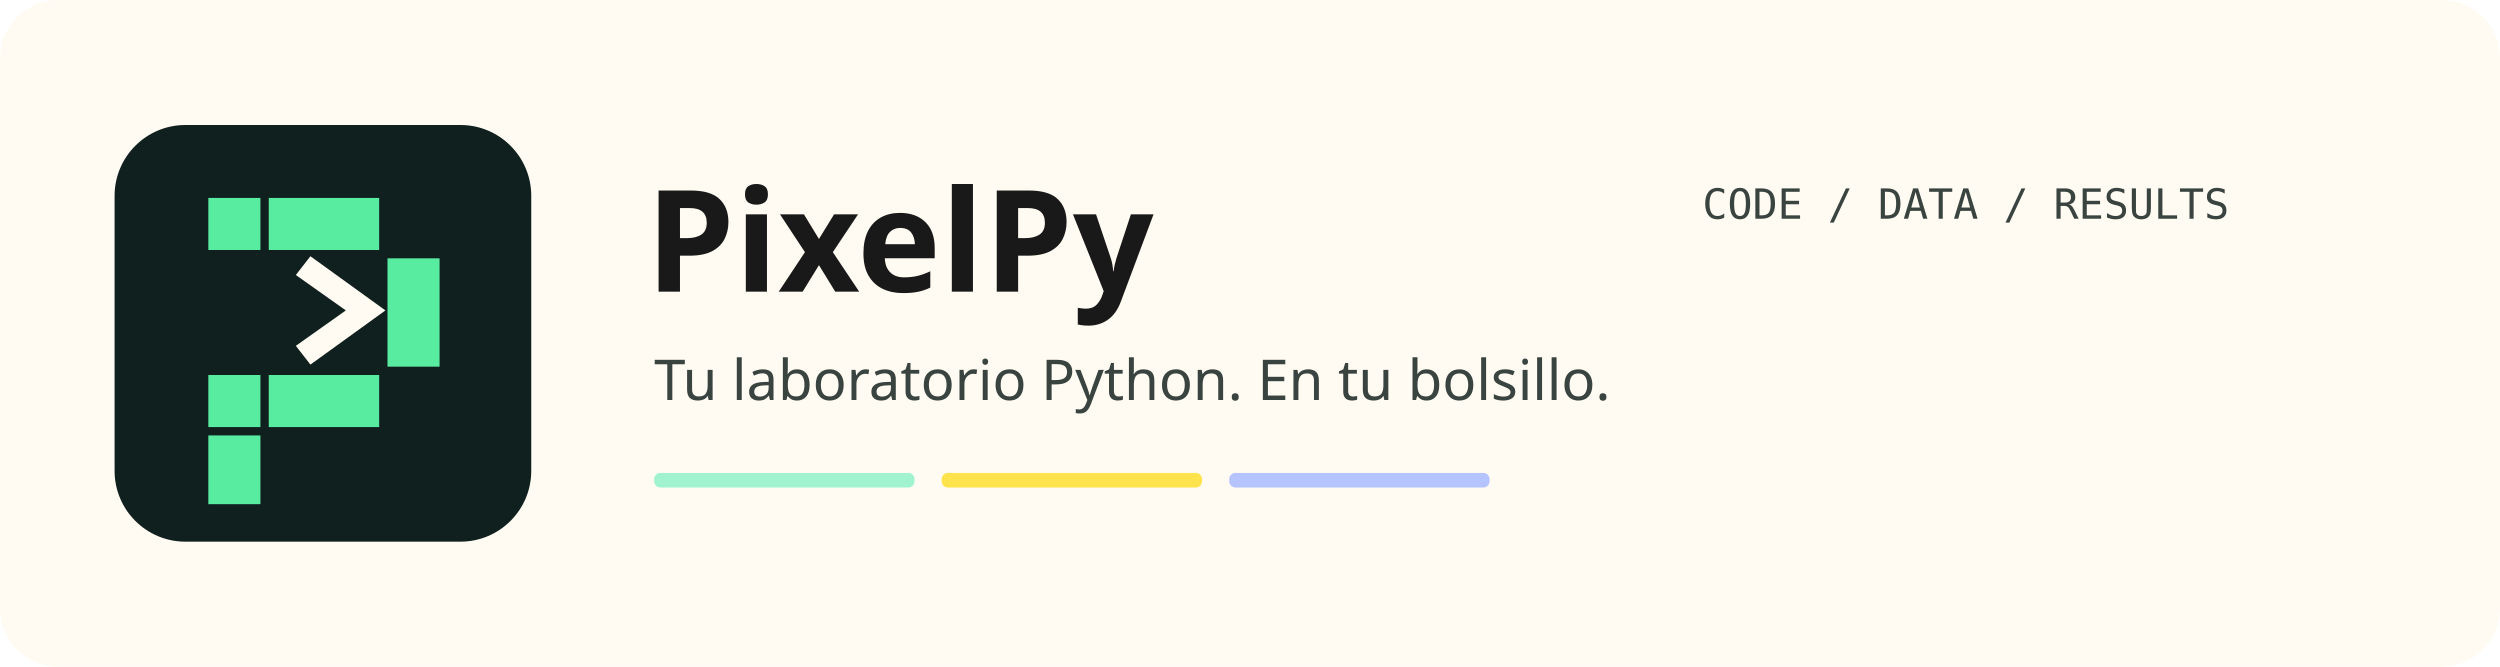
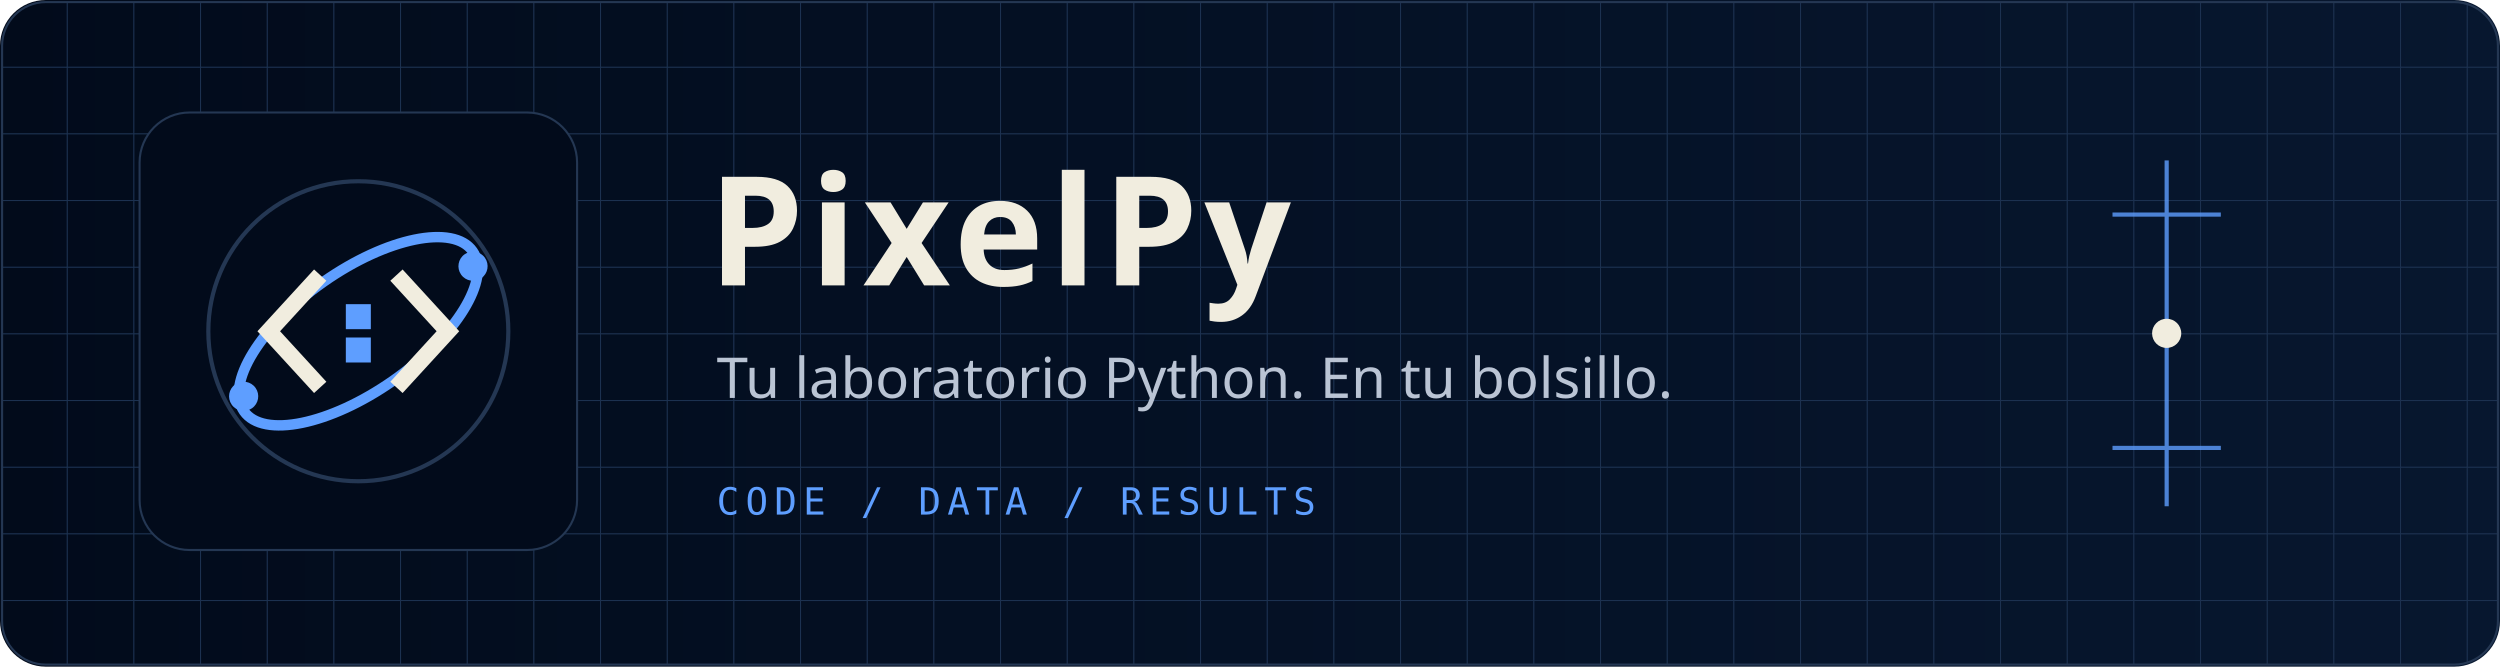
<svg xmlns="http://www.w3.org/2000/svg" width="1200" height="320" viewBox="0 0 1200 320">
-   <rect width="1200" height="320" rx="28" fill="#FFFBF2" />
-   <rect x="55" y="60" width="200" height="200" rx="34" fill="#10201F" />
-   <path fill="#58ECA1" d="M100 95h25v25h-25zm29 0h53v25h-53zm57 29h25v52h-25zm-57 56h53v25h-53zm-29 0h25v25h-25zm0 29h25v33h-25z" />
-   <path fill="#FFFBF2" d="m142 132 24 17-24 17 7 9 36-26-36-26z" />
-   <text x="310" y="140" font-family="sans-serif" font-size="68" font-weight="800" fill="#191919">PixelPy</text>
-   <text x="314" y="192" font-family="sans-serif" font-size="27" fill="#39433F">Tu laboratorio Python. En tu bolsillo.</text>
-   <rect x="314" y="227" width="125" height="7" rx="3" fill="#A1F3D0" />
-   <rect x="452" y="227" width="125" height="7" rx="3" fill="#FFE34D" />
-   <rect x="590" y="227" width="125" height="7" rx="3" fill="#B5C4FF" />
-   <text x="1070" y="105" text-anchor="end" font-family="monospace" font-size="20" fill="#39433F">CODE / DATA / RESULTS</text>
+   <defs>
+     <pattern id="grid" width="32" height="32" patternUnits="userSpaceOnUse">
+       <path d="M32 0H0V32" fill="none" stroke="#1C3150" stroke-width="1" />
+     </pattern>
+     <linearGradient id="fade" x1="0" x2="1">
+       <stop stop-color="#020B1B" />
+       <stop offset="1" stop-color="#07172F" />
+     </linearGradient>
+   </defs>
+   <rect width="1200" height="320" rx="22" fill="url(#fade)" />
+   <rect x="1" y="1" width="1198" height="318" rx="21" fill="url(#grid)" stroke="#243753" />
+   <g transform="translate(67 54)">
+     <rect width="210" height="210" rx="24" fill="#020B1B" stroke="#243753" />
+     <circle cx="105" cy="105" r="72" fill="none" stroke="#243753" stroke-width="2" />
+     <g transform="rotate(-35 105 105)">
+       <ellipse cx="105" cy="105" rx="67" ry="29" fill="none" stroke="#5E9EFF" stroke-width="5" />
+       <circle cx="42" cy="99" r="7" fill="#5E9EFF" />
+       <circle cx="168" cy="111" r="7" fill="#5E9EFF" />
+     </g>
+     <path d="m84 81-22 24 22 24m42-48 22 24-22 24" fill="none" stroke="#F1EDDF" stroke-width="8" stroke-linecap="square" stroke-linejoin="miter" />
+     <path d="M99 92h12v12H99zm0 16h12v12H99z" fill="#5E9EFF" />
+   </g>
+   <text x="340" y="137" font-family="sans-serif" font-size="73" font-weight="600" letter-spacing="3" fill="#F1EDDF">PixelPy</text>
+   <text x="344" y="191" font-family="sans-serif" font-size="27" fill="#BAC4D4">Tu laboratorio Python. En tu bolsillo.</text>
+   <text x="344" y="247" font-family="monospace" font-size="18" letter-spacing="3" fill="#5E9EFF">CODE / DATA / RESULTS</text>
+   <path d="M1040 77v166m-26-140h52m-52 112h52" stroke="#5E9EFF" stroke-width="2" opacity=".8" />
+   <circle cx="1040" cy="160" r="7" fill="#F1EDDF" />
</svg>
